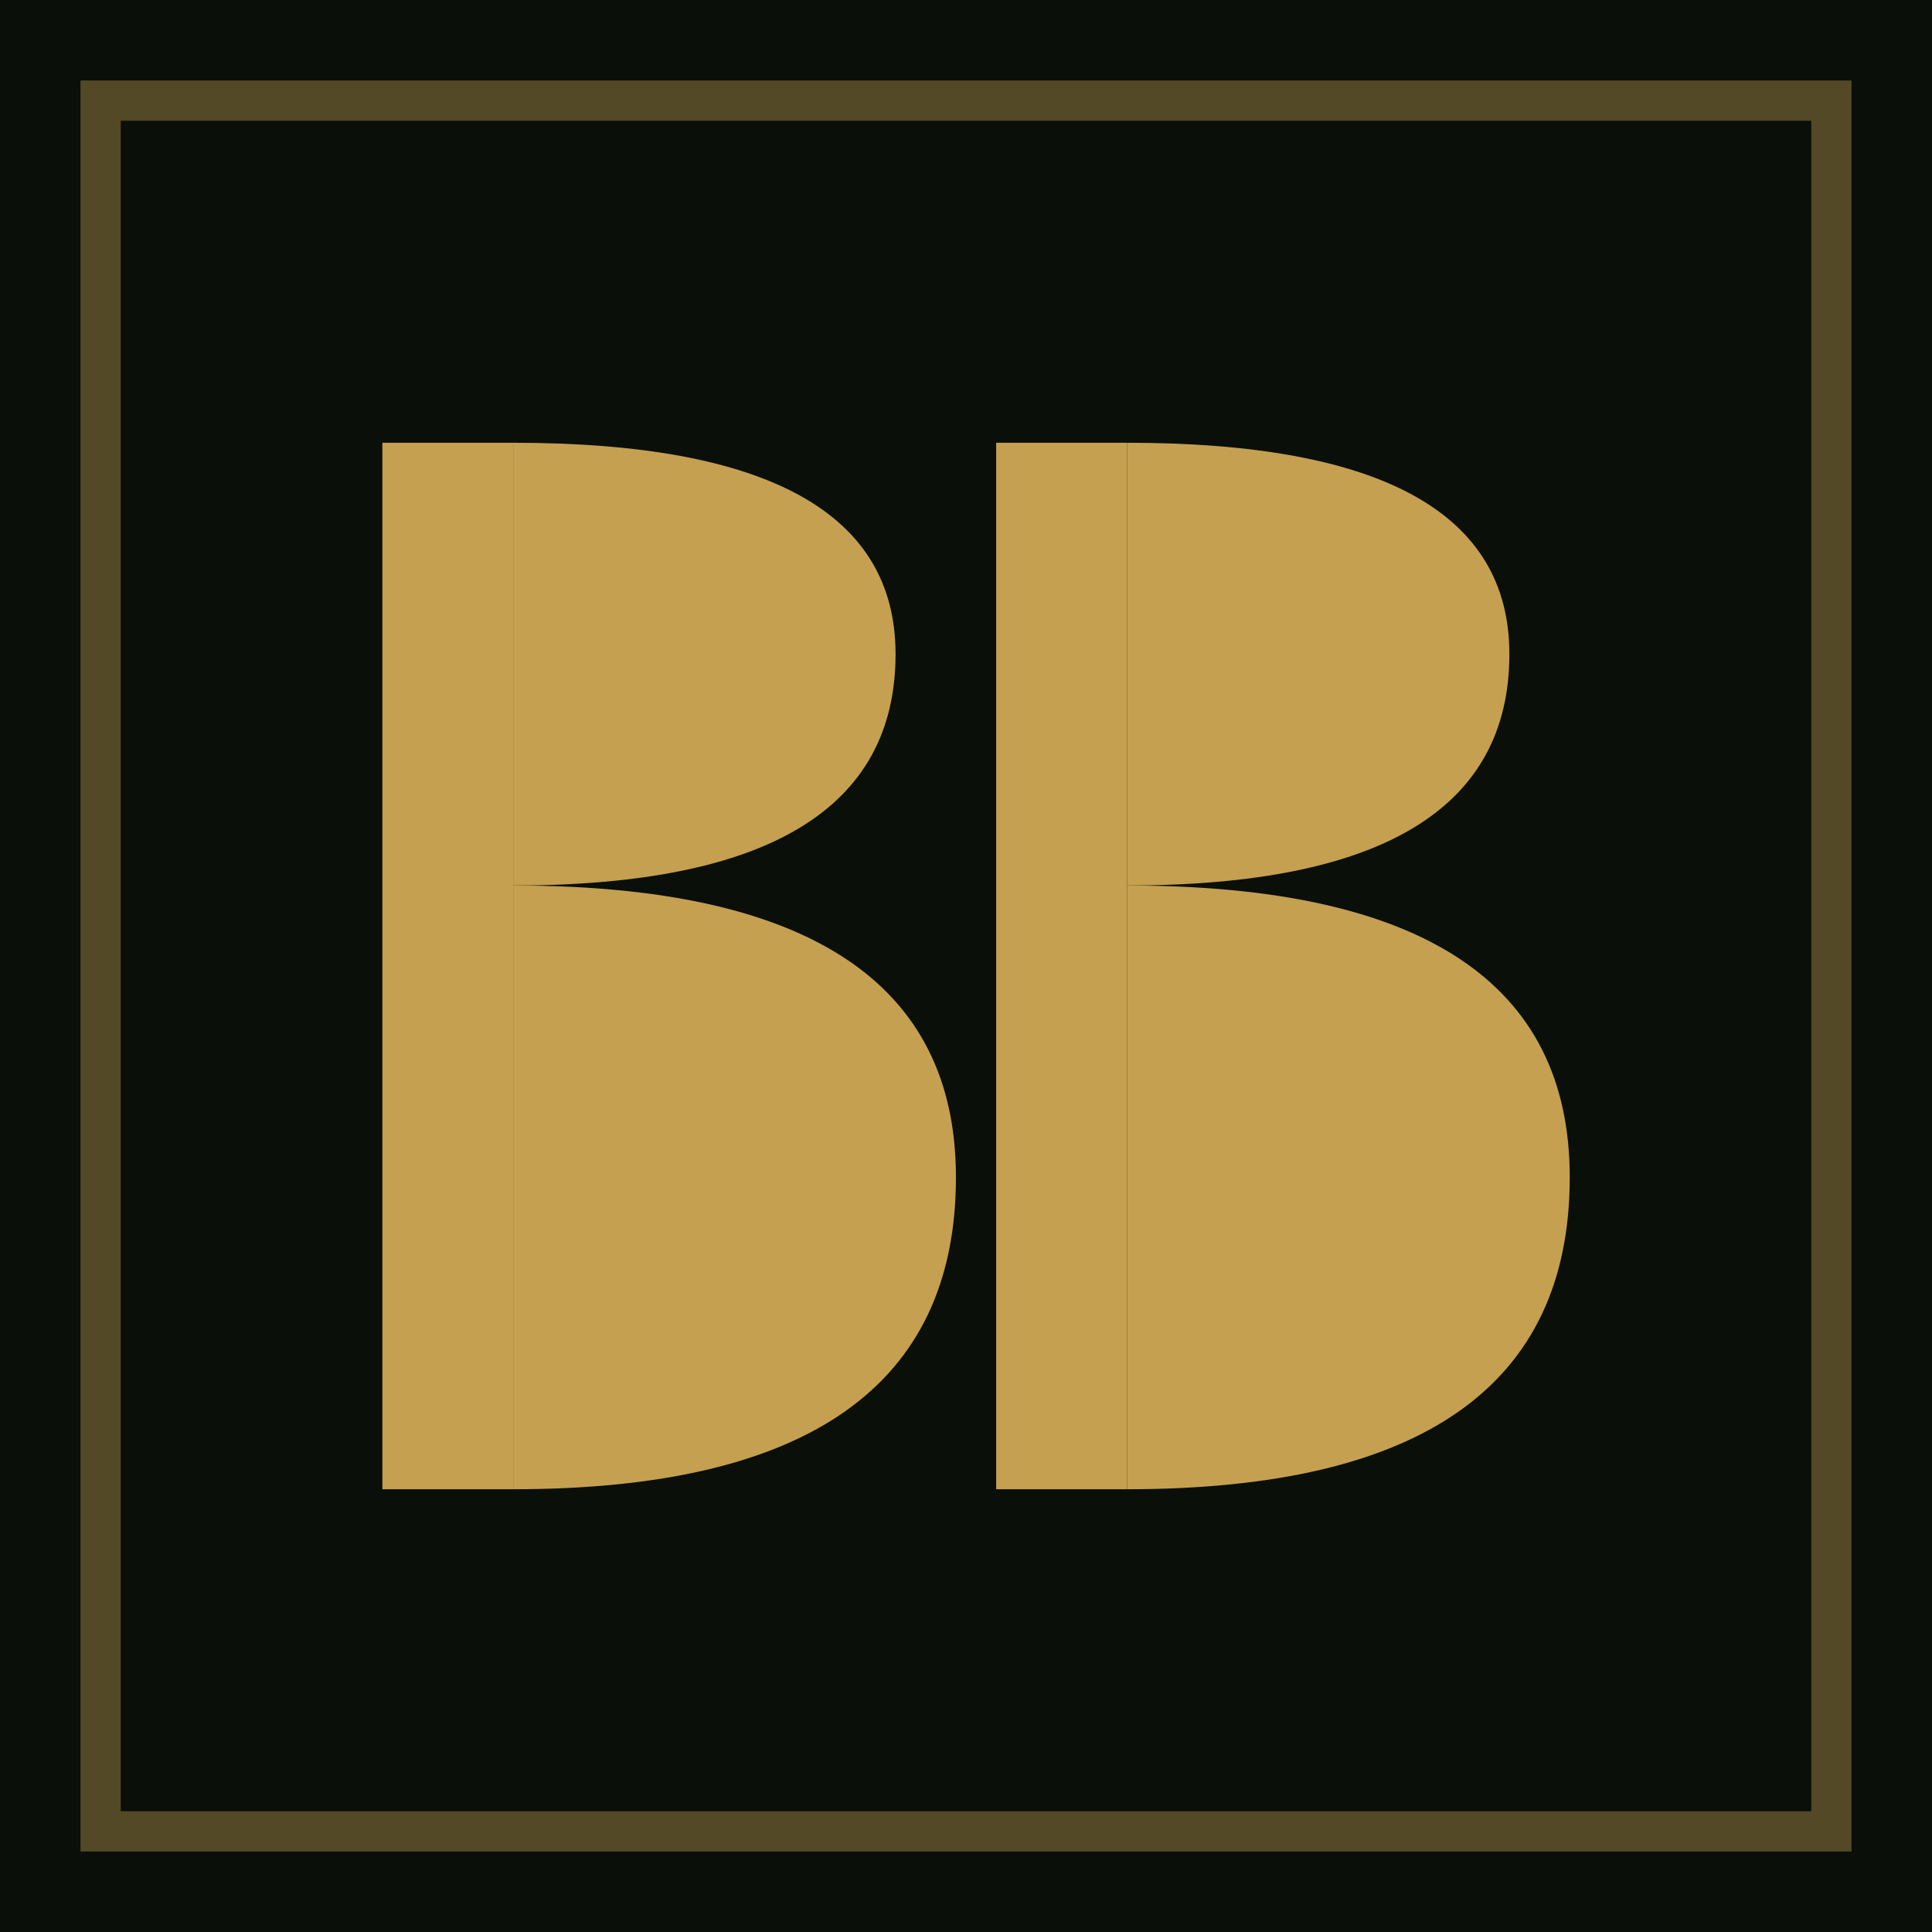
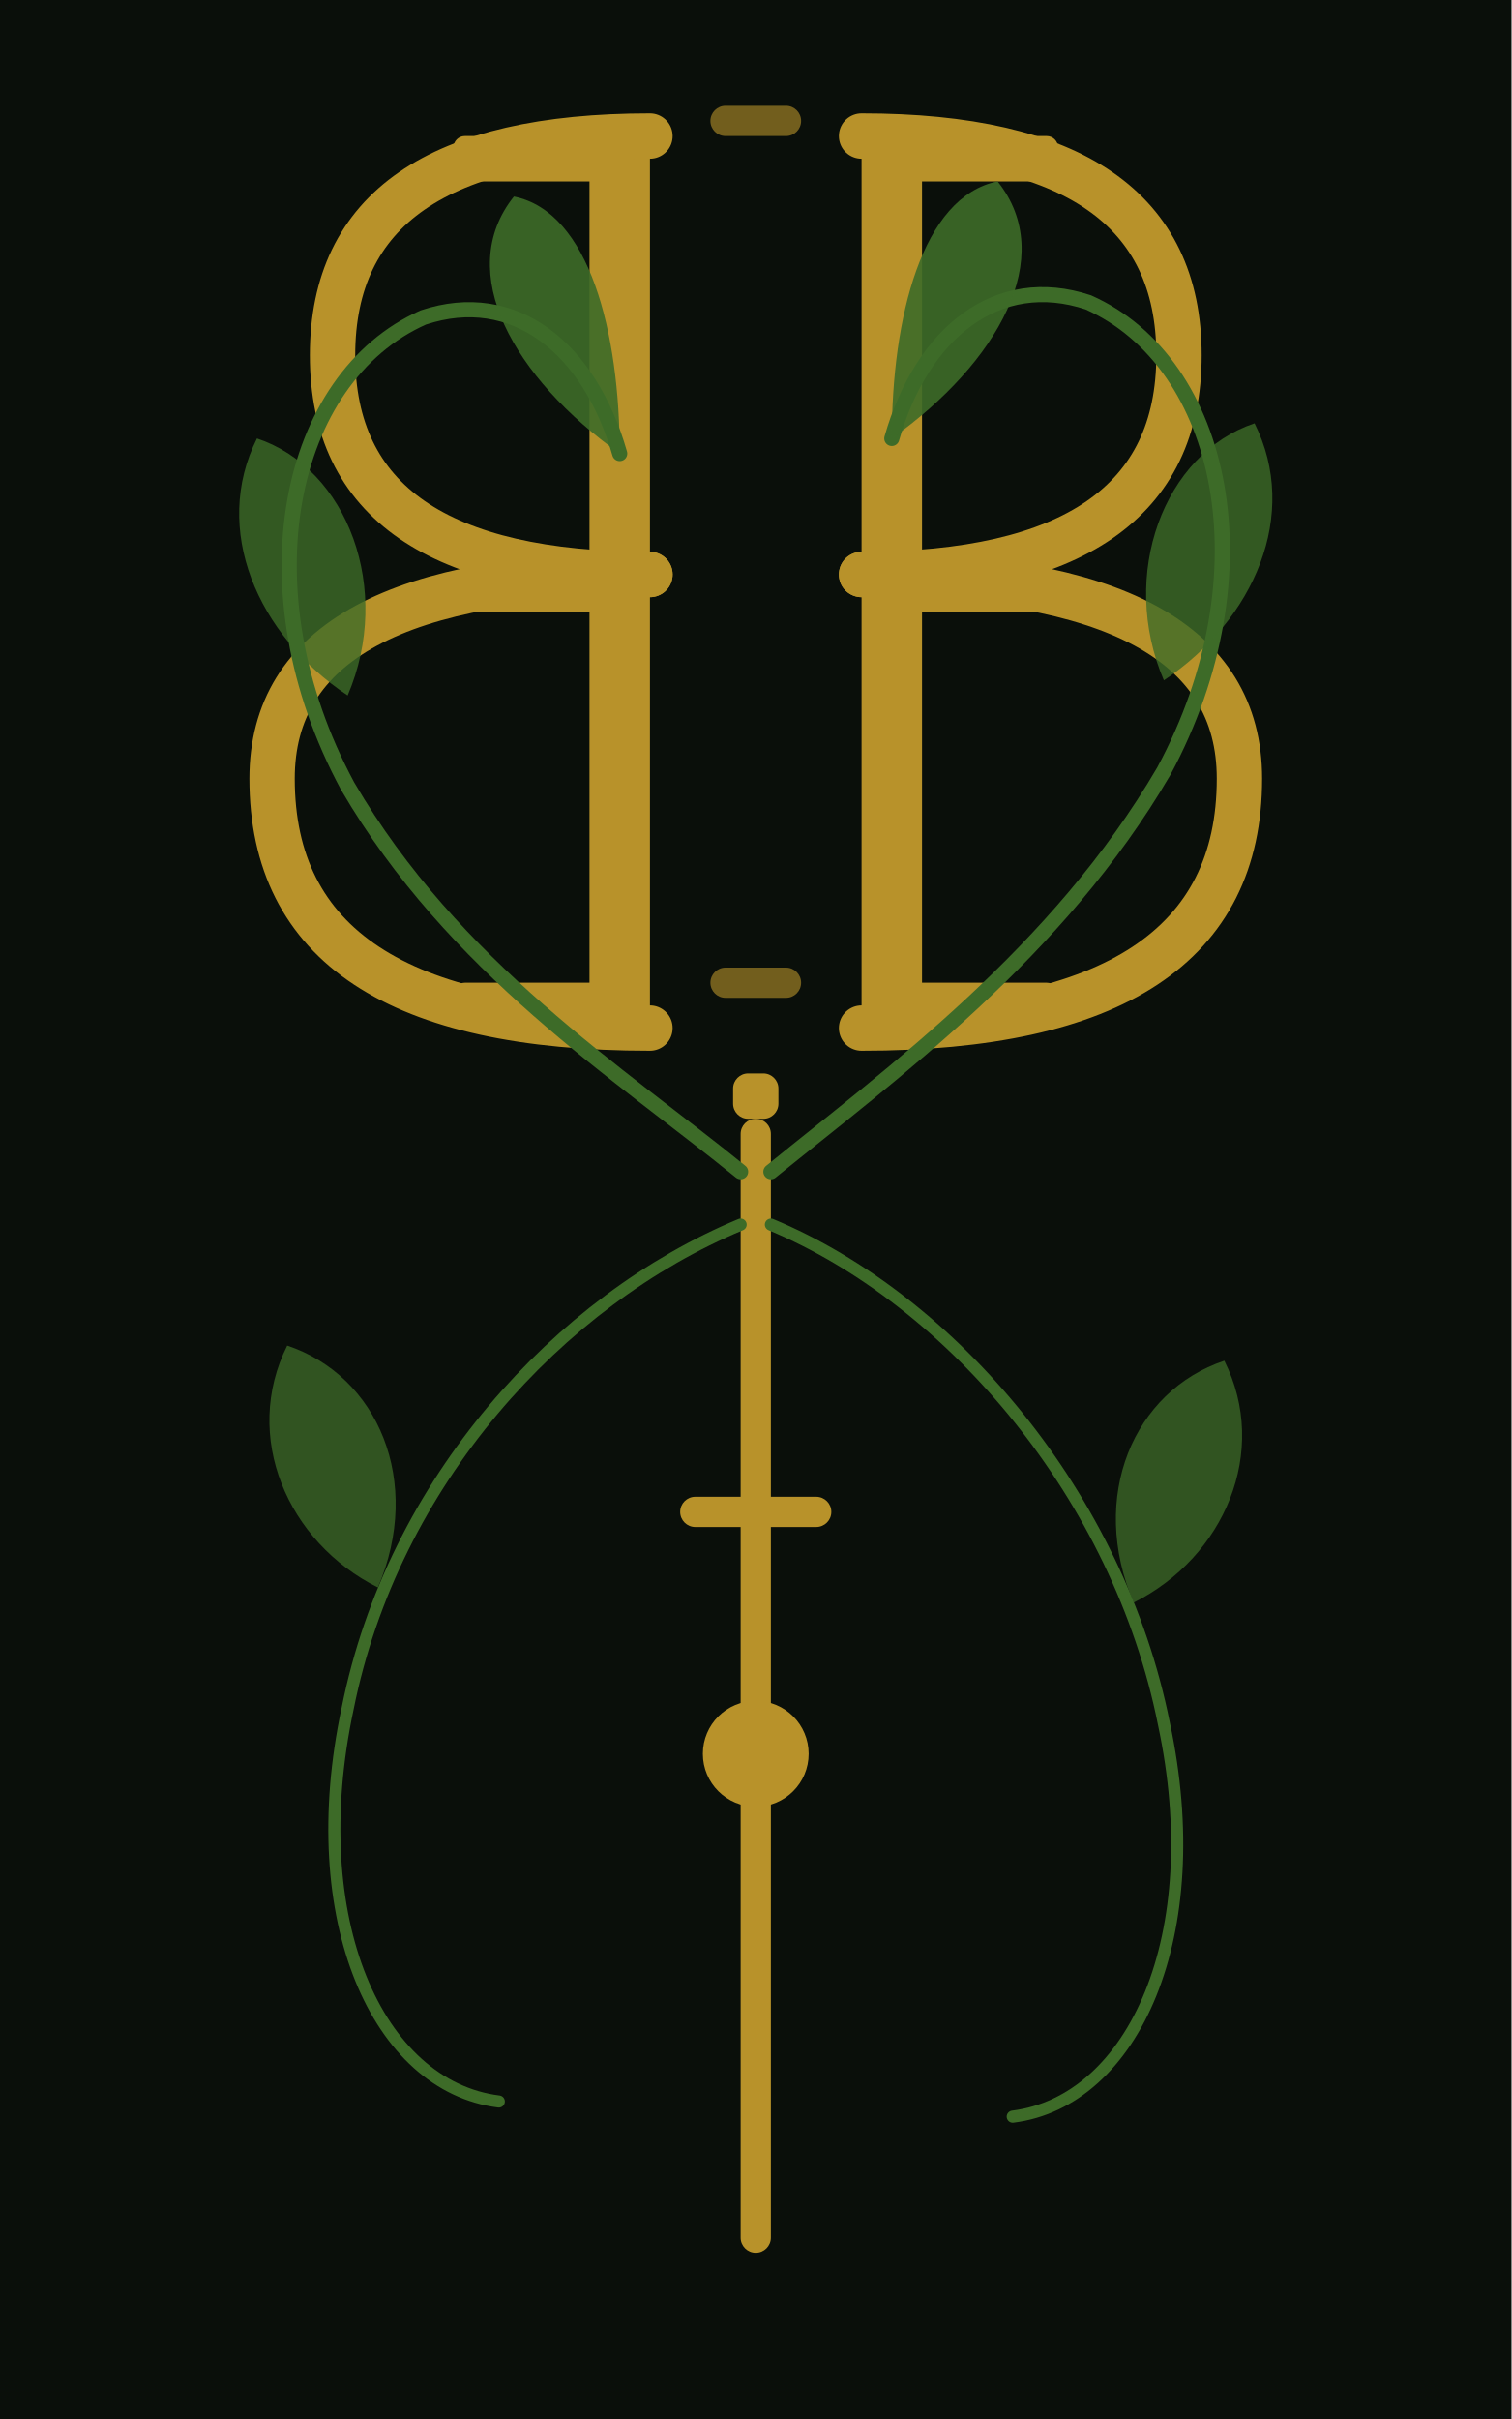
- <svg xmlns="http://www.w3.org/2000/svg" viewBox="0 0 192 192">
-   <rect width="192" height="192" fill="#0a0f0a" />
-   <rect x="10" y="10" width="172" height="172" fill="none" stroke="#c4a050" stroke-width="4" opacity="0.4" />
-   <rect x="38" y="44" width="13" height="104" fill="#c4a050" />
-   <path d="M51 44 Q89 44 89 65 Q89 88 51 88 Z" fill="#c4a050" />
-   <path d="M51 88 Q95 88 95 117 Q95 148 51 148 Z" fill="#c4a050" />
-   <rect x="99" y="44" width="13" height="104" fill="#c4a050" />
-   <path d="M112 44 Q150 44 150 65 Q150 88 112 88 Z" fill="#c4a050" />
-   <path d="M112 88 Q156 88 156 117 Q156 148 112 148 Z" fill="#c4a050" />
+ <svg xmlns="http://www.w3.org/2000/svg" viewBox="0 0 200 320">
+   <rect width="200" height="320" fill="#0a0f0a" />
+   <rect x="78" y="18" width="8" height="118" rx="2" fill="#b8922a" />
+   <rect x="60" y="18" width="20" height="6" rx="1.5" fill="#b8922a" />
+   <rect x="60" y="76" width="20" height="5" rx="1.5" fill="#b8922a" />
+   <rect x="60" y="130" width="20" height="6" rx="1.5" fill="#b8922a" />
+   <path d="M86,18 Q44,18 44,47 Q44,76 86,76" stroke="#b8922a" stroke-width="6" fill="none" stroke-linecap="round" stroke-linejoin="round" />
+   <path d="M86,76 Q36,76 36,103 Q36,136 86,136" stroke="#b8922a" stroke-width="6" fill="none" stroke-linecap="round" stroke-linejoin="round" />
+   <rect x="114" y="18" width="8" height="118" rx="2" fill="#b8922a" />
+   <rect x="120" y="18" width="20" height="6" rx="1.5" fill="#b8922a" />
+   <rect x="120" y="76" width="20" height="5" rx="1.5" fill="#b8922a" />
+   <rect x="120" y="130" width="20" height="6" rx="1.5" fill="#b8922a" />
+   <path d="M114,18 Q156,18 156,47 Q156,76 114,76" stroke="#b8922a" stroke-width="6" fill="none" stroke-linecap="round" stroke-linejoin="round" />
+   <path d="M114,76 Q164,76 164,103 Q164,136 114,136" stroke="#b8922a" stroke-width="6" fill="none" stroke-linecap="round" stroke-linejoin="round" />
+   <rect x="94" y="14" width="12" height="4" rx="2" fill="#b8922a" opacity=".6" />
+   <rect x="94" y="128" width="12" height="4" rx="2" fill="#b8922a" opacity=".6" />
+   <rect x="97" y="142" width="6" height="6" rx="2" fill="#b8922a" />
+   <rect x="98" y="148" width="4" height="150" rx="2" fill="#b8922a" />
+   <rect x="90" y="198" width="20" height="4" rx="2" fill="#b8922a" />
+   <circle cx="100" cy="232" r="7" fill="#b8922a" />
+   <path d="M98,155 C82,142 60,128 46,104 C32,78 38,50 56,42 C68,38 78,46 82,60" stroke="#3d6b28" stroke-width="2" fill="none" stroke-linecap="round" />
+   <path d="M82,60 C68,50 60,36 68,26 C78,28 82,44 82,60Z" fill="#3d6b28" opacity=".9" />
+   <path d="M46,92 C34,84 28,70 34,58 C46,62 52,78 46,92Z" fill="#3d6b28" opacity=".8" />
+   <path d="M98,162 C74,172 52,196 46,226 C40,254 50,276 66,278" stroke="#3d6b28" stroke-width="1.6" fill="none" stroke-linecap="round" />
+   <path d="M50,210 C38,204 32,190 38,178 C50,182 56,196 50,210Z" fill="#3d6b28" opacity=".75" />
+   <path d="M102,155 C118,142 140,126 154,102 C168,76 162,48 144,40 C132,36 122,44 118,58" stroke="#3d6b28" stroke-width="2" fill="none" stroke-linecap="round" />
+   <path d="M118,58 C132,48 140,34 132,24 C122,26 118,42 118,58Z" fill="#3d6b28" opacity=".9" />
+   <path d="M154,90 C166,82 172,68 166,56 C154,60 148,76 154,90Z" fill="#3d6b28" opacity=".8" />
+   <path d="M102,162 C126,172 148,198 154,228 C160,256 150,278 134,280" stroke="#3d6b28" stroke-width="1.6" fill="none" stroke-linecap="round" />
+   <path d="M150,212 C162,206 168,192 162,180 C150,184 144,198 150,212Z" fill="#3d6b28" opacity=".75" />
</svg>
